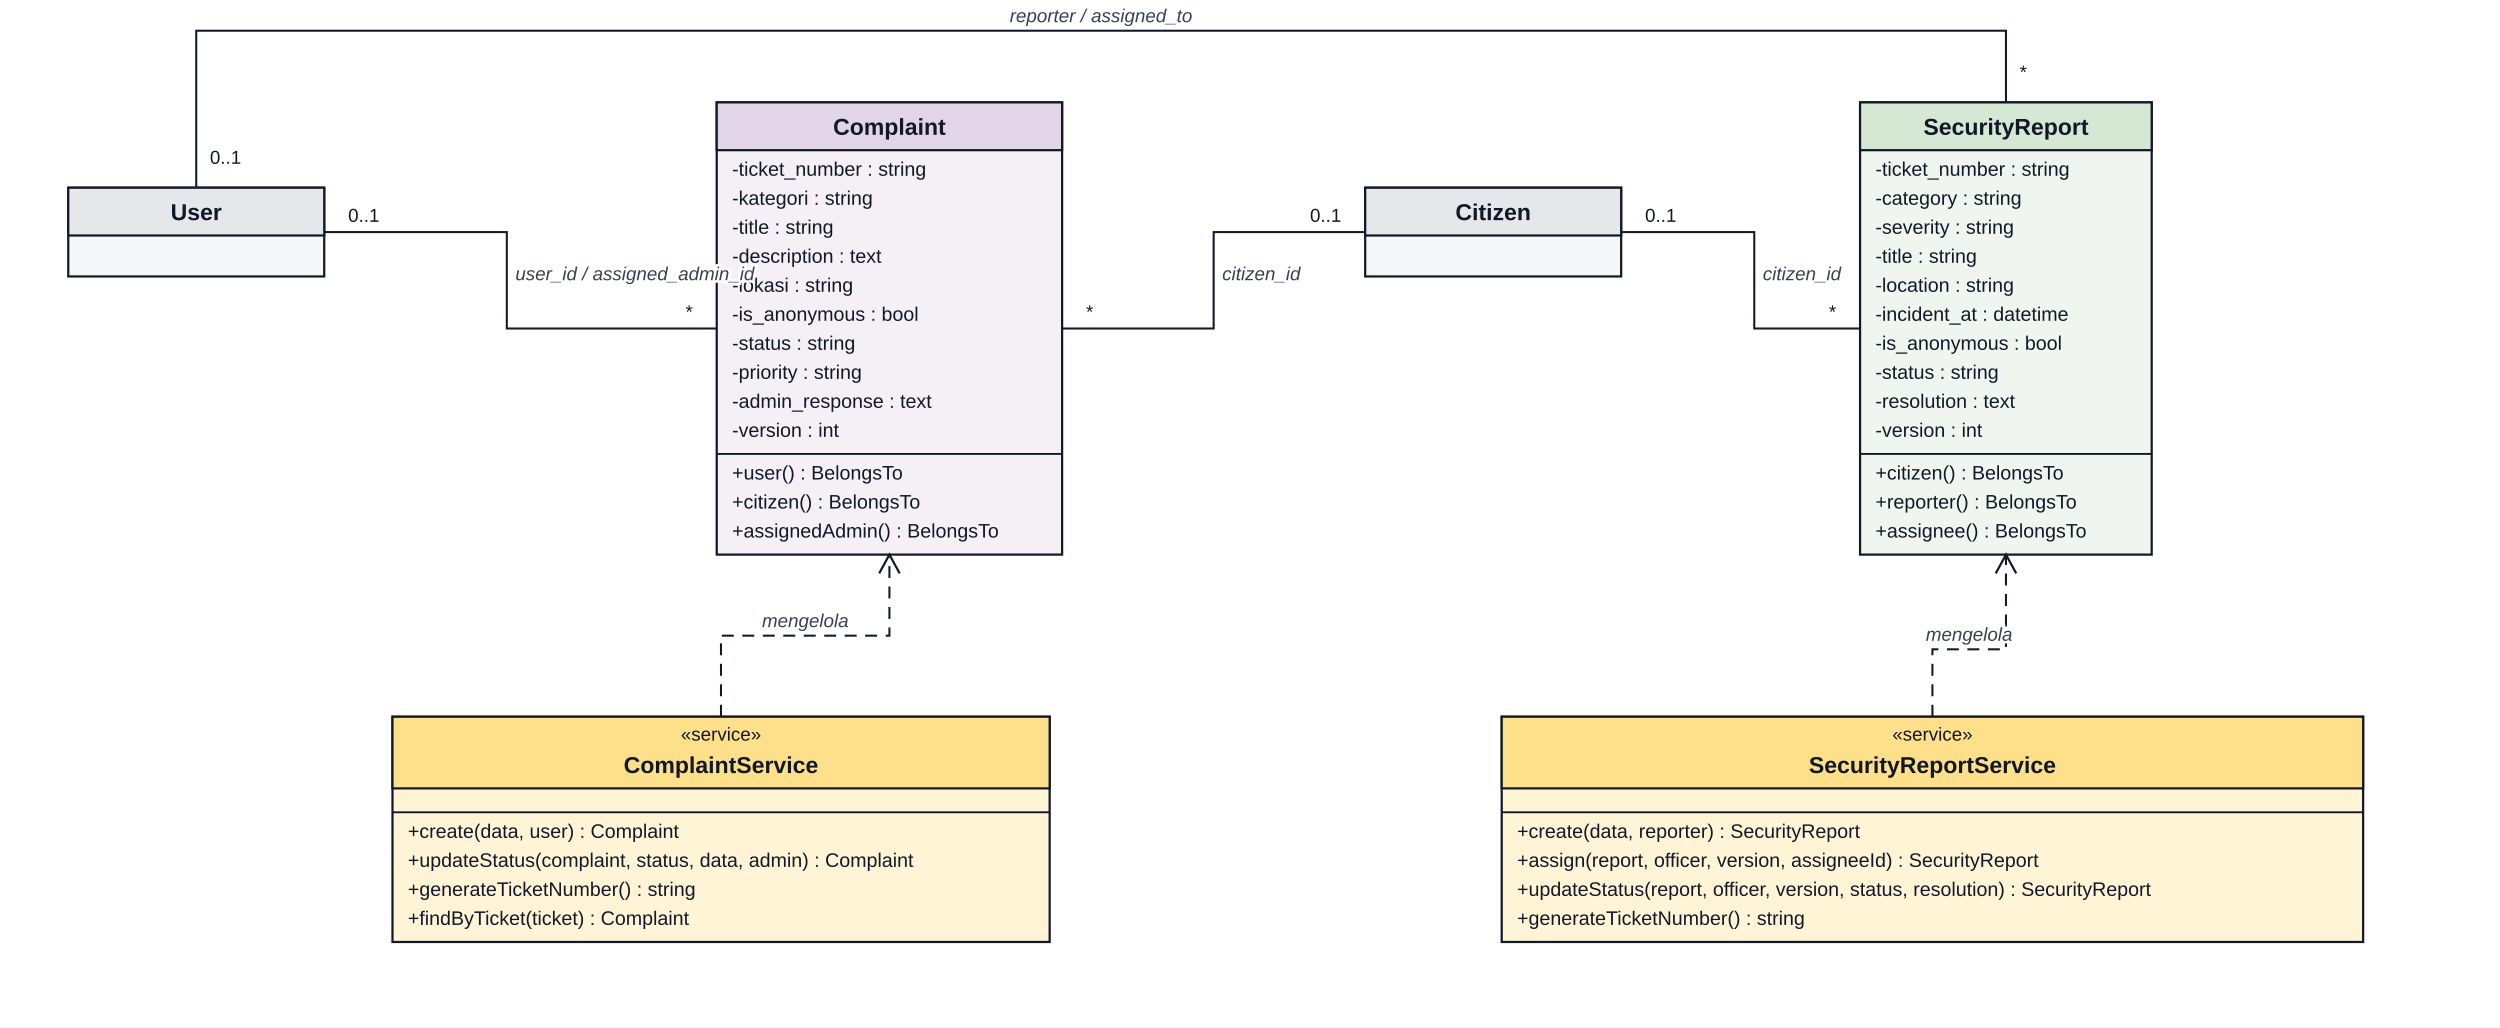
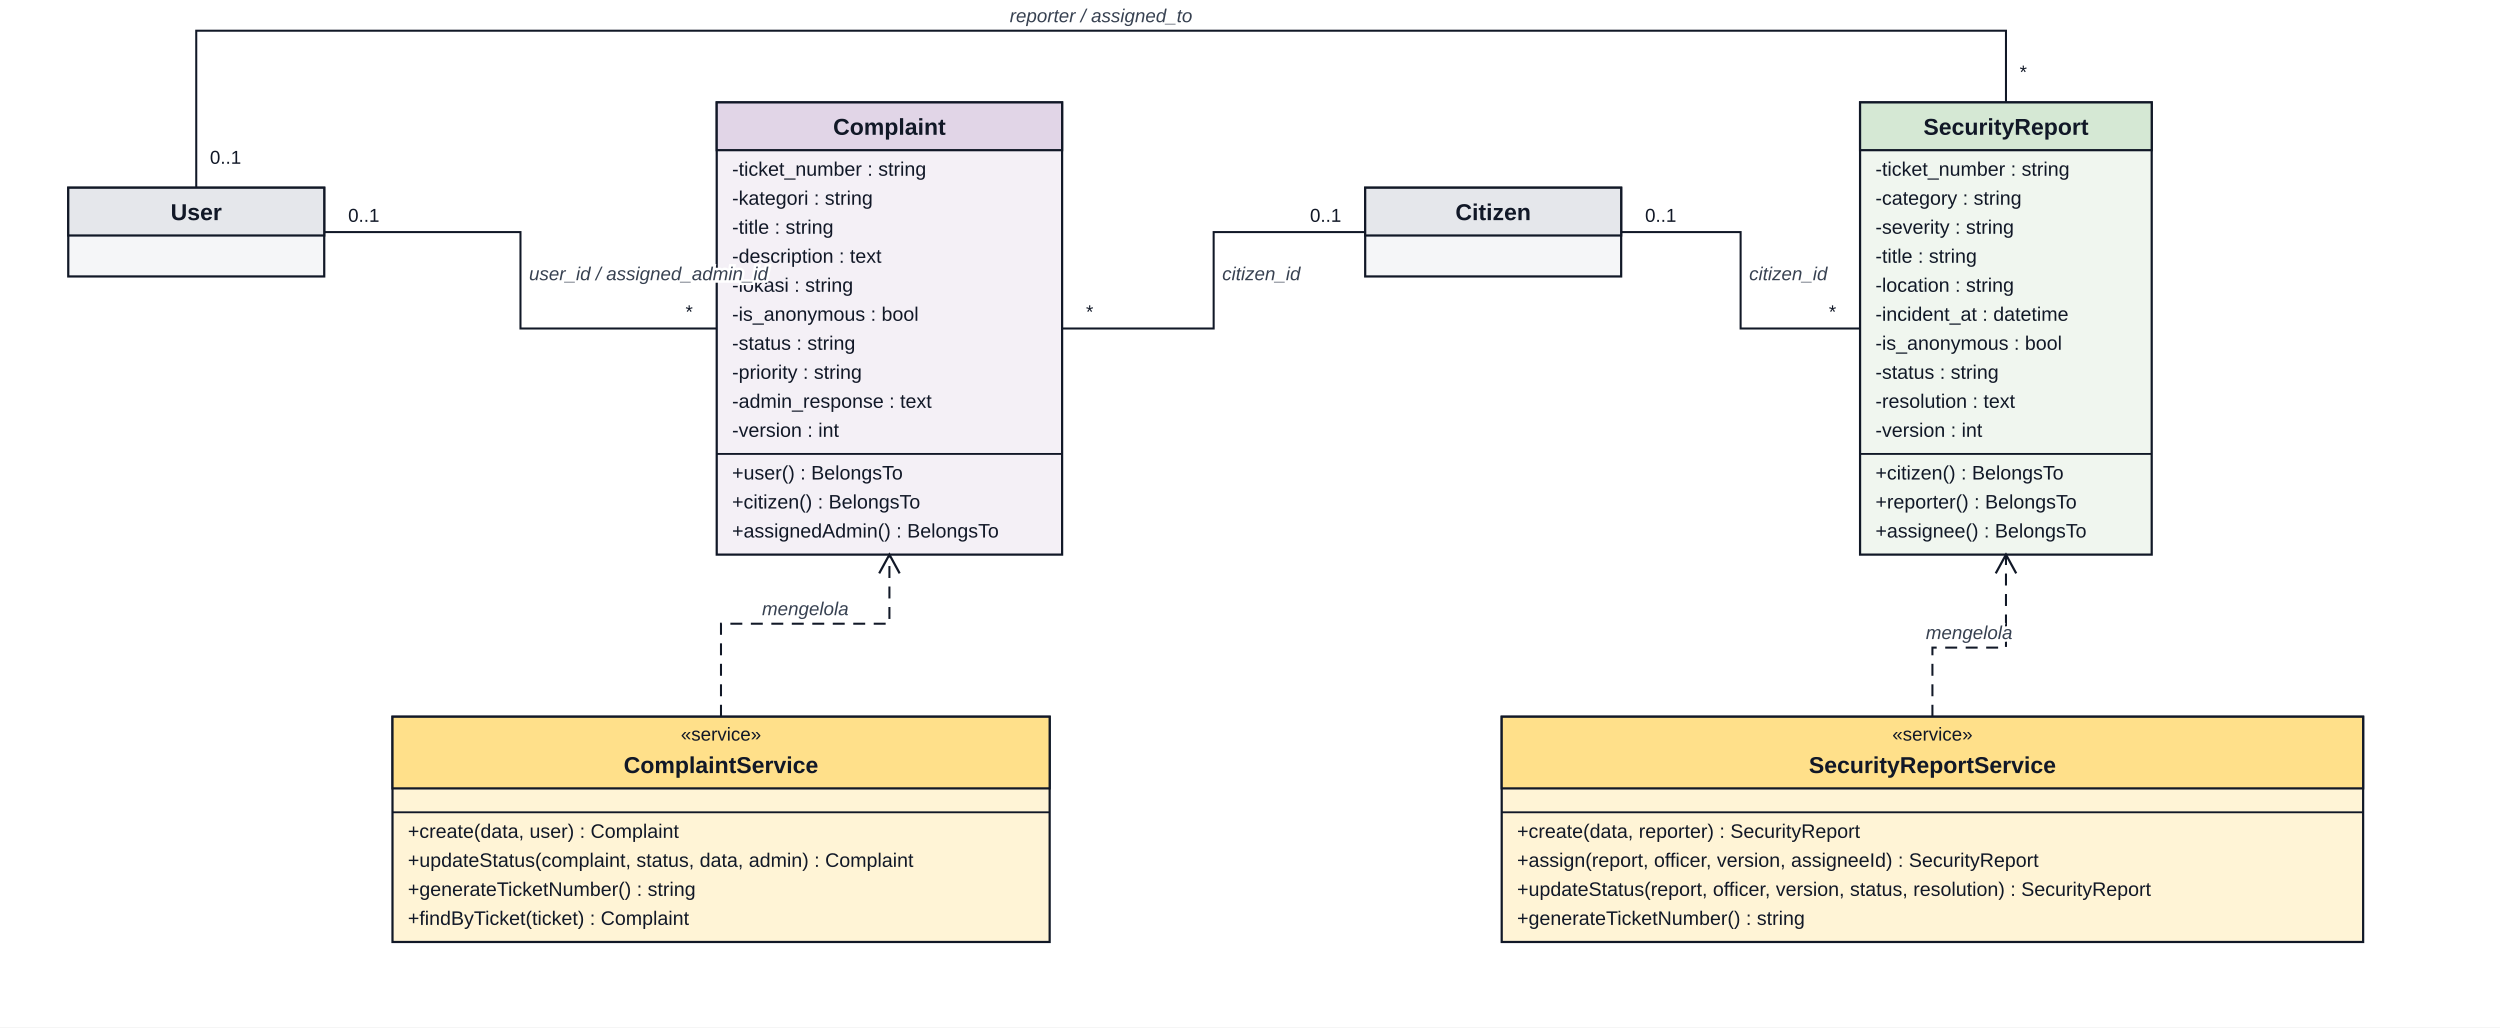
<svg xmlns="http://www.w3.org/2000/svg" viewBox="0 0 1465 602" width="1465" height="602" role="img">
  <rect width="1465" height="602" fill="#ffffff" />
-   <path d="M190.0 136.0 H297.0 V192.5 H420.0" fill="none" stroke="#111827" stroke-width="1.2" />
+   <path d="M190.0 136.0 H305.0 V192.5 H420.0" fill="none" stroke="#111827" stroke-width="1.2" />
  <path d="M800.0 136.0 H711.2 V192.5 H622.4" fill="none" stroke="#111827" stroke-width="1.2" />
-   <path d="M950.0 136.0 H1028.0 V192.5 H1090.0" fill="none" stroke="#111827" stroke-width="1.2" />
+   <path d="M950.0 136.0 H1020.0 V192.5 H1090.0" fill="none" stroke="#111827" stroke-width="1.2" />
  <path d="M115.0 110.0 V18.0 H1175.5 V60.0" fill="none" stroke="#111827" stroke-width="1.2" />
-   <path d="M422.5 420.0 V372.5 H521.2 V325.0" fill="none" stroke="#111827" stroke-width="1.2" stroke-dasharray="7 5" />
-   <path d="M1132.4 420.0 V380.5 H1175.5 V325.0" fill="none" stroke="#111827" stroke-width="1.2" stroke-dasharray="7 5" />
+   <path d="M422.5 420.0 V365.5 H521.2 V325.0" fill="none" stroke="#111827" stroke-width="1.2" stroke-dasharray="7 5" />
+   <path d="M1132.4 420.0 V379.5 H1175.5 V325.0" fill="none" stroke="#111827" stroke-width="1.2" stroke-dasharray="7 5" />
  <rect x="40.0" y="110.0" width="150.0" height="52.0" fill="#f5f6f8" stroke="#111827" stroke-width="1.3" />
  <rect x="40.0" y="110.0" width="150.0" height="28" fill="#e5e7eb" stroke="#111827" stroke-width="1.3" />
  <text x="115.0" y="129" text-anchor="middle" font-size="13.5" font-weight="bold" fill="#111827" font-family="Arial, Helvetica, sans-serif">User</text>
  <rect x="800.0" y="110.0" width="150.0" height="52.0" fill="#f5f6f8" stroke="#111827" stroke-width="1.3" />
  <rect x="800.0" y="110.0" width="150.0" height="28" fill="#e5e7eb" stroke="#111827" stroke-width="1.3" />
  <text x="875.0" y="129" text-anchor="middle" font-size="13.5" font-weight="bold" fill="#111827" font-family="Arial, Helvetica, sans-serif">Citizen</text>
  <rect x="420.0" y="60.0" width="202.4" height="265.0" fill="#f4f0f6" stroke="#111827" stroke-width="1.3" />
  <rect x="420.0" y="60.0" width="202.4" height="28" fill="#e1d5e7" stroke="#111827" stroke-width="1.3" />
  <text x="521.2" y="79" text-anchor="middle" font-size="13.5" font-weight="bold" fill="#111827" font-family="Arial, Helvetica, sans-serif">Complaint</text>
  <text x="429.0" y="103.0" font-size="11.5" fill="#111827" font-family="Arial, Helvetica, sans-serif">-ticket_number : string</text>
  <text x="429.0" y="120.0" font-size="11.5" fill="#111827" font-family="Arial, Helvetica, sans-serif">-kategori : string</text>
  <text x="429.0" y="137.0" font-size="11.5" fill="#111827" font-family="Arial, Helvetica, sans-serif">-title : string</text>
  <text x="429.0" y="154.0" font-size="11.5" fill="#111827" font-family="Arial, Helvetica, sans-serif">-description : text</text>
  <text x="429.0" y="171.0" font-size="11.5" fill="#111827" font-family="Arial, Helvetica, sans-serif">-lokasi : string</text>
  <text x="429.0" y="188.0" font-size="11.5" fill="#111827" font-family="Arial, Helvetica, sans-serif">-is_anonymous : bool</text>
  <text x="429.0" y="205.0" font-size="11.5" fill="#111827" font-family="Arial, Helvetica, sans-serif">-status : string</text>
  <text x="429.0" y="222.0" font-size="11.5" fill="#111827" font-family="Arial, Helvetica, sans-serif">-priority : string</text>
  <text x="429.0" y="239.0" font-size="11.5" fill="#111827" font-family="Arial, Helvetica, sans-serif">-admin_response : text</text>
  <text x="429.0" y="256.0" font-size="11.5" fill="#111827" font-family="Arial, Helvetica, sans-serif">-version : int</text>
  <line x1="420.0" y1="266.0" x2="622.4" y2="266.0" stroke="#111827" stroke-width="1.1" />
  <text x="429.0" y="281.0" font-size="11.5" fill="#111827" font-family="Arial, Helvetica, sans-serif">+user() : BelongsTo</text>
  <text x="429.0" y="298.0" font-size="11.5" fill="#111827" font-family="Arial, Helvetica, sans-serif">+citizen() : BelongsTo</text>
  <text x="429.0" y="315.0" font-size="11.5" fill="#111827" font-family="Arial, Helvetica, sans-serif">+assignedAdmin() : BelongsTo</text>
  <rect x="1090.0" y="60.0" width="170.9" height="265.0" fill="#f0f6ef" stroke="#111827" stroke-width="1.3" />
  <rect x="1090.0" y="60.0" width="170.9" height="28" fill="#d5e8d4" stroke="#111827" stroke-width="1.3" />
  <text x="1175.5" y="79" text-anchor="middle" font-size="13.5" font-weight="bold" fill="#111827" font-family="Arial, Helvetica, sans-serif">SecurityReport</text>
  <text x="1099.0" y="103.0" font-size="11.5" fill="#111827" font-family="Arial, Helvetica, sans-serif">-ticket_number : string</text>
  <text x="1099.0" y="120.0" font-size="11.5" fill="#111827" font-family="Arial, Helvetica, sans-serif">-category : string</text>
  <text x="1099.0" y="137.0" font-size="11.5" fill="#111827" font-family="Arial, Helvetica, sans-serif">-severity : string</text>
  <text x="1099.0" y="154.0" font-size="11.5" fill="#111827" font-family="Arial, Helvetica, sans-serif">-title : string</text>
  <text x="1099.0" y="171.0" font-size="11.5" fill="#111827" font-family="Arial, Helvetica, sans-serif">-location : string</text>
  <text x="1099.0" y="188.0" font-size="11.5" fill="#111827" font-family="Arial, Helvetica, sans-serif">-incident_at : datetime</text>
  <text x="1099.0" y="205.0" font-size="11.5" fill="#111827" font-family="Arial, Helvetica, sans-serif">-is_anonymous : bool</text>
  <text x="1099.0" y="222.0" font-size="11.5" fill="#111827" font-family="Arial, Helvetica, sans-serif">-status : string</text>
  <text x="1099.0" y="239.0" font-size="11.5" fill="#111827" font-family="Arial, Helvetica, sans-serif">-resolution : text</text>
  <text x="1099.0" y="256.0" font-size="11.5" fill="#111827" font-family="Arial, Helvetica, sans-serif">-version : int</text>
  <line x1="1090.0" y1="266.0" x2="1260.9" y2="266.0" stroke="#111827" stroke-width="1.1" />
  <text x="1099.0" y="281.0" font-size="11.5" fill="#111827" font-family="Arial, Helvetica, sans-serif">+citizen() : BelongsTo</text>
  <text x="1099.0" y="298.0" font-size="11.5" fill="#111827" font-family="Arial, Helvetica, sans-serif">+reporter() : BelongsTo</text>
  <text x="1099.0" y="315.0" font-size="11.5" fill="#111827" font-family="Arial, Helvetica, sans-serif">+assignee() : BelongsTo</text>
  <rect x="230.0" y="420.0" width="385.1" height="132.0" fill="#fff4d6" stroke="#111827" stroke-width="1.3" />
  <rect x="230.0" y="420.0" width="385.1" height="42" fill="#ffe08a" stroke="#111827" stroke-width="1.3" />
  <text x="422.5" y="434" text-anchor="middle" font-size="11" fill="#111827" font-family="Arial, Helvetica, sans-serif">«service»</text>
  <text x="422.5" y="453" text-anchor="middle" font-size="13.5" font-weight="bold" fill="#111827" font-family="Arial, Helvetica, sans-serif">ComplaintService</text>
  <line x1="230.0" y1="476.0" x2="615.1" y2="476.0" stroke="#111827" stroke-width="1.1" />
  <text x="239.0" y="491.0" font-size="11.5" fill="#111827" font-family="Arial, Helvetica, sans-serif">+create(data, user) : Complaint</text>
  <text x="239.0" y="508.0" font-size="11.5" fill="#111827" font-family="Arial, Helvetica, sans-serif">+updateStatus(complaint, status, data, admin) : Complaint</text>
  <text x="239.0" y="525.0" font-size="11.5" fill="#111827" font-family="Arial, Helvetica, sans-serif">+generateTicketNumber() : string</text>
  <text x="239.0" y="542.0" font-size="11.5" fill="#111827" font-family="Arial, Helvetica, sans-serif">+findByTicket(ticket) : Complaint</text>
  <rect x="880.0" y="420.0" width="504.8" height="132.0" fill="#fff4d6" stroke="#111827" stroke-width="1.3" />
  <rect x="880.0" y="420.0" width="504.8" height="42" fill="#ffe08a" stroke="#111827" stroke-width="1.3" />
  <text x="1132.4" y="434" text-anchor="middle" font-size="11" fill="#111827" font-family="Arial, Helvetica, sans-serif">«service»</text>
  <text x="1132.4" y="453" text-anchor="middle" font-size="13.5" font-weight="bold" fill="#111827" font-family="Arial, Helvetica, sans-serif">SecurityReportService</text>
  <line x1="880.0" y1="476.0" x2="1384.8" y2="476.0" stroke="#111827" stroke-width="1.1" />
  <text x="889.0" y="491.0" font-size="11.5" fill="#111827" font-family="Arial, Helvetica, sans-serif">+create(data, reporter) : SecurityReport</text>
  <text x="889.0" y="508.0" font-size="11.5" fill="#111827" font-family="Arial, Helvetica, sans-serif">+assign(report, officer, version, assigneeId) : SecurityReport</text>
  <text x="889.0" y="525.0" font-size="11.5" fill="#111827" font-family="Arial, Helvetica, sans-serif">+updateStatus(report, officer, version, status, resolution) : SecurityReport</text>
  <text x="889.0" y="542.0" font-size="11.5" fill="#111827" font-family="Arial, Helvetica, sans-serif">+generateTicketNumber() : string</text>
  <polyline points="527.2,336.0 521.2,325.0 515.2,336.0" fill="none" stroke="#111827" stroke-width="1.3" />
  <polyline points="1181.5,336.0 1175.5,325.0 1169.5,336.0" fill="none" stroke="#111827" stroke-width="1.3" />
  <text x="204.0" y="130.0" text-anchor="start" font-size="11" fill="#111827" font-family="Arial, Helvetica, sans-serif" stroke="#fff" stroke-width="3" paint-order="stroke">0..1</text>
  <text x="406.0" y="186.5" text-anchor="end" font-size="11" fill="#111827" font-family="Arial, Helvetica, sans-serif" stroke="#fff" stroke-width="3" paint-order="stroke">*</text>
-   <text x="302.0" y="164.2" text-anchor="start" font-size="11" font-style="italic" fill="#374151" font-family="Arial, Helvetica, sans-serif" stroke="#fff" stroke-width="3" paint-order="stroke">user_id / assigned_admin_id</text>
+   <text x="310.0" y="164.2" text-anchor="start" font-size="11" font-style="italic" fill="#374151" font-family="Arial, Helvetica, sans-serif" stroke="#fff" stroke-width="3" paint-order="stroke">user_id / assigned_admin_id</text>
  <text x="786.0" y="130.0" text-anchor="end" font-size="11" fill="#111827" font-family="Arial, Helvetica, sans-serif" stroke="#fff" stroke-width="3" paint-order="stroke">0..1</text>
  <text x="636.4" y="186.5" text-anchor="start" font-size="11" fill="#111827" font-family="Arial, Helvetica, sans-serif" stroke="#fff" stroke-width="3" paint-order="stroke">*</text>
  <text x="716.2" y="164.2" text-anchor="start" font-size="11" font-style="italic" fill="#374151" font-family="Arial, Helvetica, sans-serif" stroke="#fff" stroke-width="3" paint-order="stroke">citizen_id</text>
  <text x="964.0" y="130.0" text-anchor="start" font-size="11" fill="#111827" font-family="Arial, Helvetica, sans-serif" stroke="#fff" stroke-width="3" paint-order="stroke">0..1</text>
  <text x="1076.0" y="186.5" text-anchor="end" font-size="11" fill="#111827" font-family="Arial, Helvetica, sans-serif" stroke="#fff" stroke-width="3" paint-order="stroke">*</text>
-   <text x="1033.0" y="164.2" text-anchor="start" font-size="11" font-style="italic" fill="#374151" font-family="Arial, Helvetica, sans-serif" stroke="#fff" stroke-width="3" paint-order="stroke">citizen_id</text>
+   <text x="1025.0" y="164.2" text-anchor="start" font-size="11" font-style="italic" fill="#374151" font-family="Arial, Helvetica, sans-serif" stroke="#fff" stroke-width="3" paint-order="stroke">citizen_id</text>
  <text x="123.0" y="96.0" text-anchor="start" font-size="11" fill="#111827" font-family="Arial, Helvetica, sans-serif" stroke="#fff" stroke-width="3" paint-order="stroke">0..1</text>
  <text x="1183.5" y="46.0" text-anchor="start" font-size="11" fill="#111827" font-family="Arial, Helvetica, sans-serif" stroke="#fff" stroke-width="3" paint-order="stroke">*</text>
  <text x="645.2" y="13.0" text-anchor="middle" font-size="11" font-style="italic" fill="#374151" font-family="Arial, Helvetica, sans-serif" stroke="#fff" stroke-width="3" paint-order="stroke">reporter / assigned_to</text>
-   <text x="471.9" y="367.5" text-anchor="middle" font-size="11" font-style="italic" fill="#374151" font-family="Arial, Helvetica, sans-serif" stroke="#fff" stroke-width="3" paint-order="stroke">mengelola</text>
-   <text x="1153.9" y="375.5" text-anchor="middle" font-size="11" font-style="italic" fill="#374151" font-family="Arial, Helvetica, sans-serif" stroke="#fff" stroke-width="3" paint-order="stroke">mengelola</text>
+   <text x="471.9" y="360.5" text-anchor="middle" font-size="11" font-style="italic" fill="#374151" font-family="Arial, Helvetica, sans-serif" stroke="#fff" stroke-width="3" paint-order="stroke">mengelola</text>
+   <text x="1153.9" y="374.5" text-anchor="middle" font-size="11" font-style="italic" fill="#374151" font-family="Arial, Helvetica, sans-serif" stroke="#fff" stroke-width="3" paint-order="stroke">mengelola</text>
</svg>
